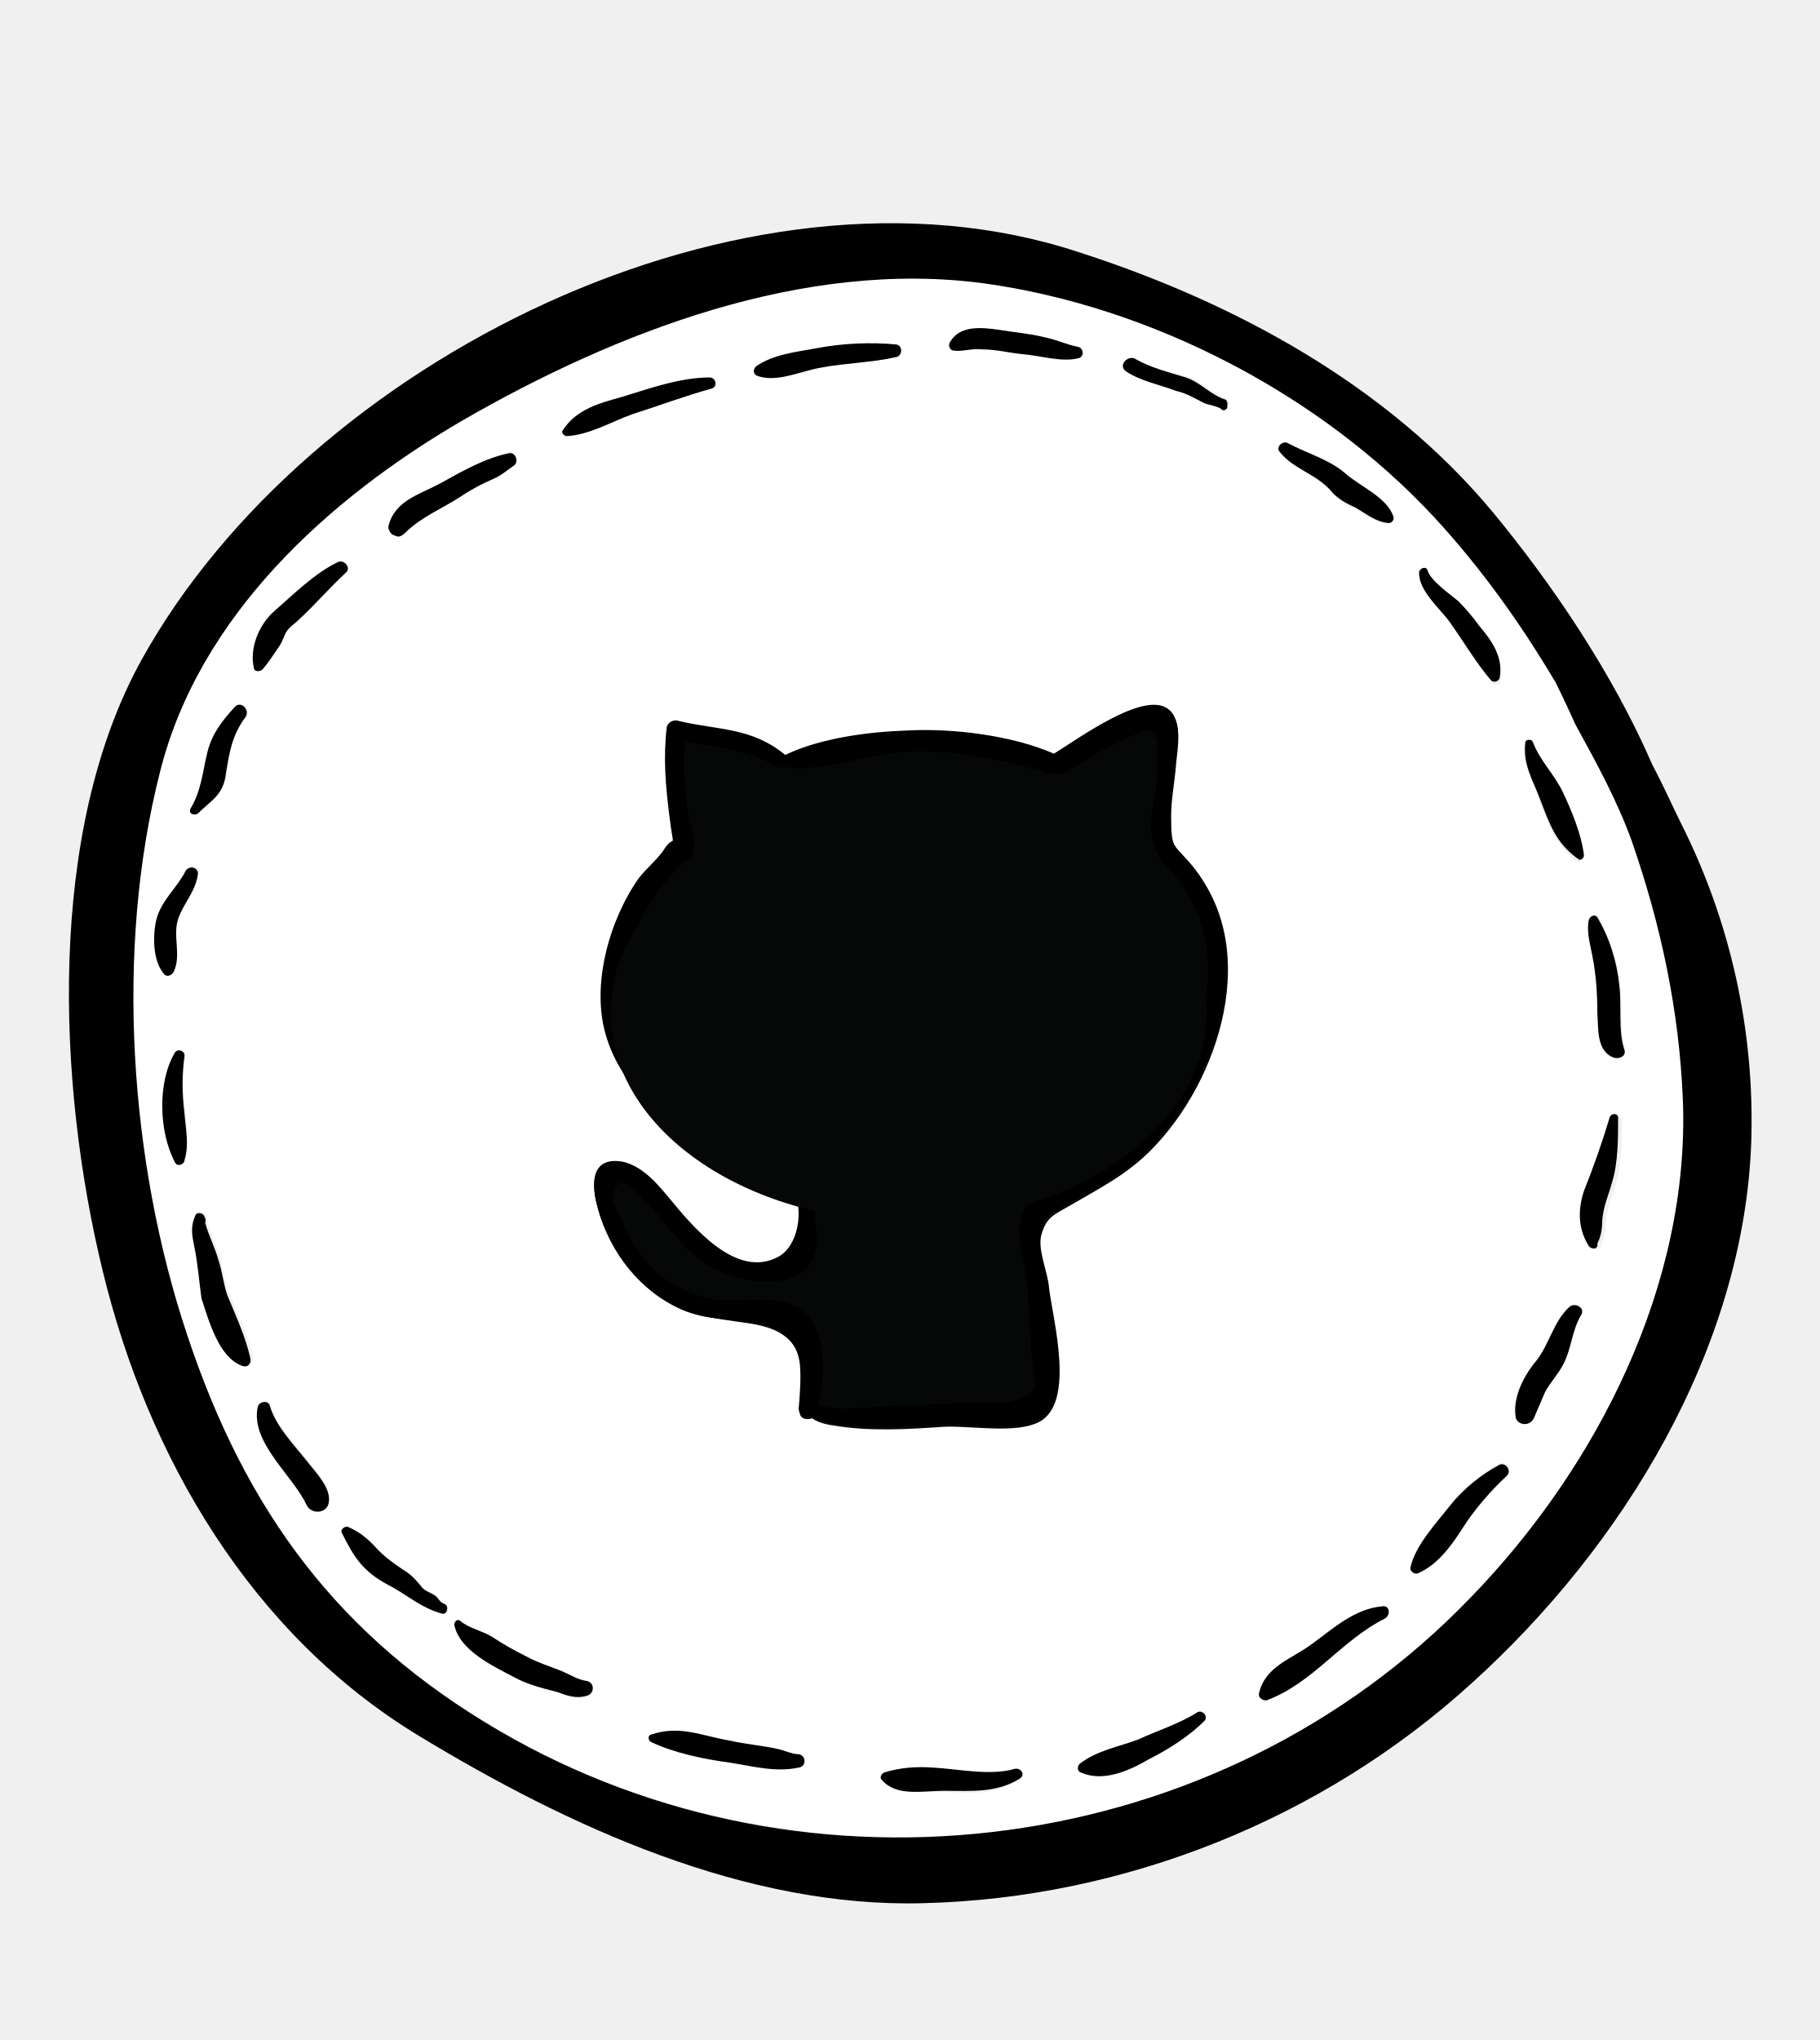
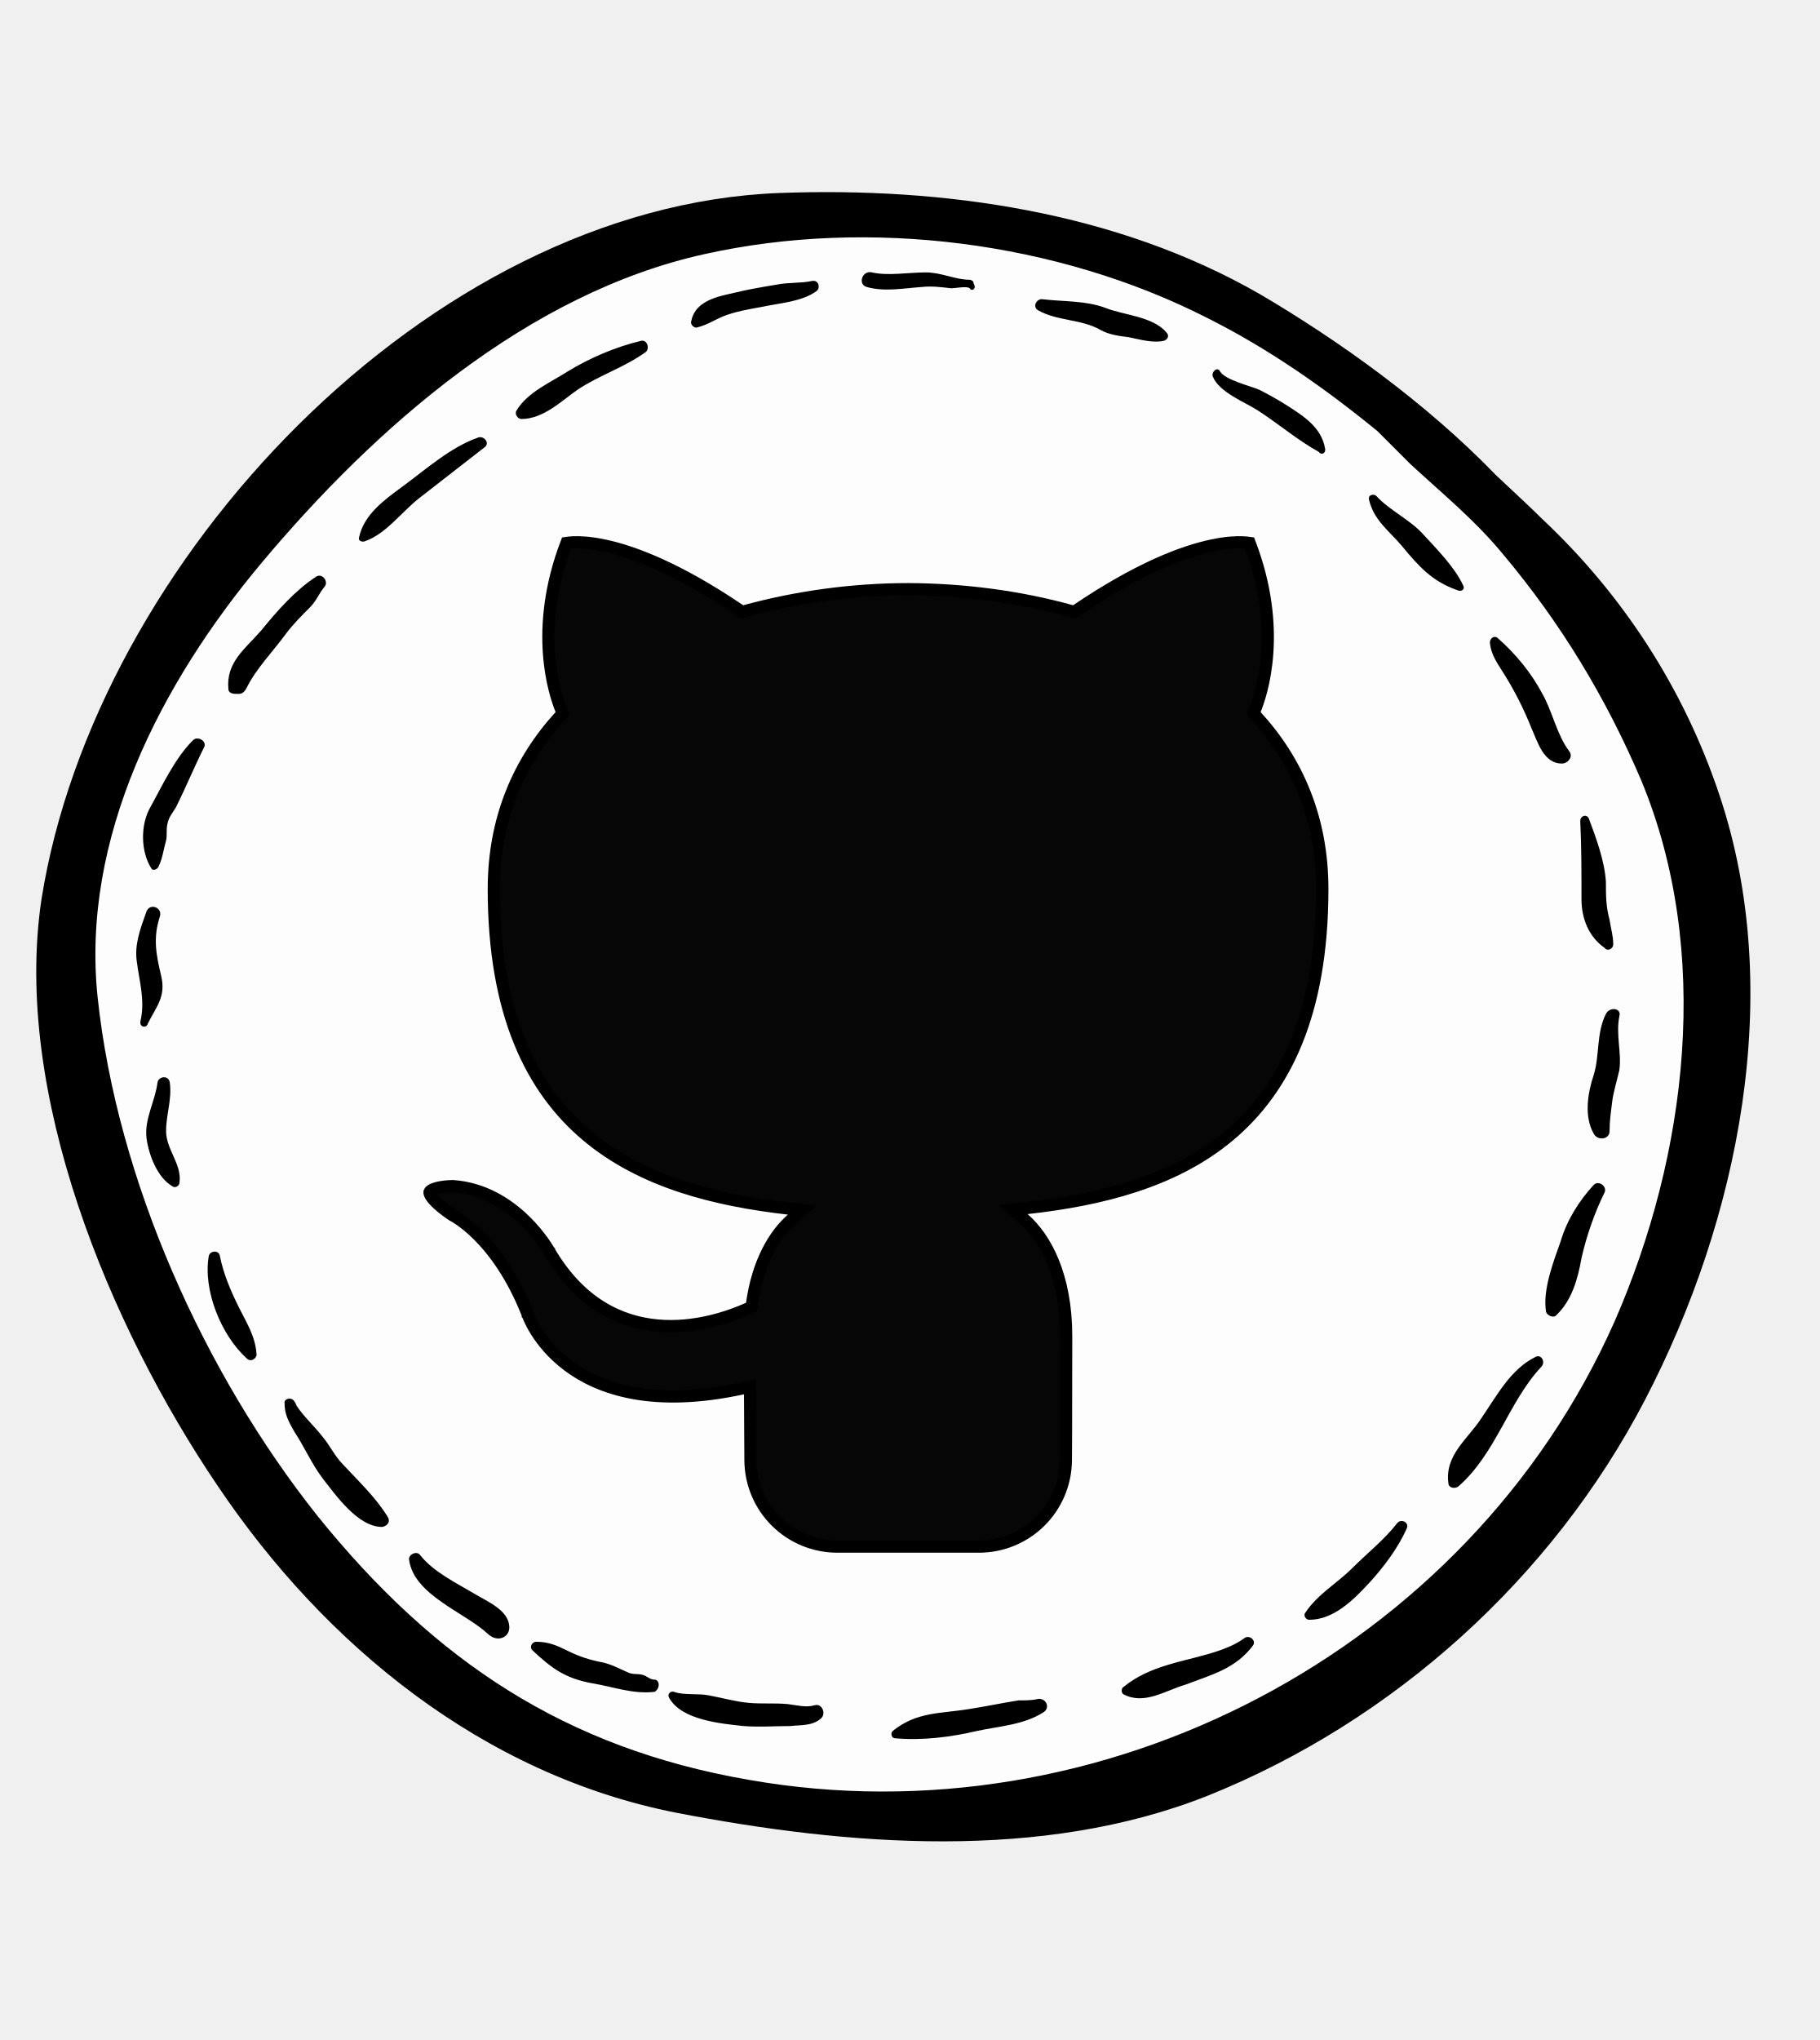
- <svg xmlns="http://www.w3.org/2000/svg" viewBox="0 0 149 167">
-   <style>.st0{fill:#060707}.st1{fill:#FFF}</style>
-   <g id="Слой_2">
-     <g id="XMLID_834_">
-       <ellipse id="XMLID_893_" class="st0" cx="70.8" cy="87.7" rx="46.3" ry="47.1" />
-       <path id="XMLID_866_" class="st1" d="M130.1 75.3c-.2 1.1.1 2 .3 3 .3 1.5.4 3.1.5 4.6.1 1.2-.1 3.1 1.4 3.6.4.2.9-.2.8-.7-.5-1.5-.2-3.6-.4-5.2-.2-1.9-.9-3.9-1.8-5.6-.3-.2-.7 0-.8.3zm-.3 22.3c-.6 1.5-.5 3.1.4 4.5.2.3.7.3.9-.1.3-.7.3-1.2.4-1.9.1-1.1.4-2 .8-3.1.5-1.6.5-3.6.5-5.3 0-.4-.6-.4-.7 0-.8 1.9-1.5 3.9-2.3 5.9zm-5-36.7c-.2 1.8.7 2.9 1.2 4.6.8 2 1.3 3.5 3 5 .2.2.6 0 .5-.3-.2-1.7-1-3.5-1.7-5.1-.7-1.5-1.8-2.7-2.5-4.2.1-.3-.4-.3-.5 0zm.9 50.5c-1 1.2-1.9 2.9-1.7 4.5.1.7 1.1 1 1.4.3l.9-2.1c.4-.9 1-1.5 1.5-2.3.7-1.3.7-2.9 1.5-4.1.4-.6-.5-1-1-.6-1.2 1.1-1.5 3-2.6 4.3zM116.2 47c0 1.4 1.7 2.9 2.5 4 1.2 1.6 2.2 3.4 3.5 4.9.2.2.6.2.7-.2.3-1.8-.7-3-1.7-4.3-.5-.7-1.1-1.4-1.7-2-.6-.6-2.3-1.8-2.5-2.5-.2-.5-.8-.3-.8.1zm-.7 81.3c-.1.3.3.6.6.5 1.6-.7 2.7-2.2 3.6-3.7 1-1.5 2.4-3.2 3.7-4.4.4-.4-.1-1.1-.6-.9-1.5.8-3 2-4.1 3.4-1.1 1.5-2.8 3.3-3.2 5.1zM104.7 37c1.1 1.4 3.1 1.8 4.2 3.2.5.7 1.2 1 1.9 1.4.8.5 1.7 1.1 2.7 1.3.3 0 .6-.2.5-.5-.6-1.7-2.8-2.6-4-3.6-1.3-1.1-3-1.6-4.6-2.4-.4-.4-1 .1-.7.6zm2.7 97.6c-1.6 1.2-3.8 1.8-4.3 4-.1.4.3.6.6.5 3.9-1.4 6.2-4.9 9.7-6.7.5-.2.4-1-.2-1-2.2.3-4 1.9-5.8 3.2zM93.1 29.4c-.7-.4-1.5.5-.8 1 1.2.8 2.8 1.1 4.1 1.5.9.2 1.5.6 2.3 1 .2.1 1.3.3 1.4.5.1.2.5.1.5-.2v-.3c0-.1-.1-.2-.2-.3-1.2-.4-2-1.4-3.2-1.8-1.3-.3-3-.6-4.1-1.4zm-4.7 115c-.2.2-.2.6.1.7 1.9.8 4-.2 5.7-1.1 1.6-.8 3.2-1.9 4.5-3.1.4-.4-.2-1-.6-.7-1.4.8-3.3 1.5-4.8 2.2-1.7.7-3.5 1-4.9 2zM77.7 28c-.1.3.1.6.3.7.8.1 1.5-.1 2.3-.1 1.1 0 2.3.2 3.4.4 1.4.2 3.2.8 4.6.3.4-.1.4-.8-.1-.9-1-.1-1.9-.5-2.8-.8-1.2-.2-2.4-.4-3.7-.6-1.4-.1-3.1-.4-4 1zm-5.5 117.7c1.2 1.4 3.3.9 5 1 2.2.1 4.3.3 6.2-1 .5-.3.1-1-.4-.8-1.9.6-4.7 0-6.7-.1-1.4-.1-2.6 0-4 .4-.2-.1-.3.3-.1.5zM61.9 30c-.3.2-.2.7.2.8 1.6.5 3.5-.4 5.1-.7 2.1-.5 4.2-.4 6.3-.9.4-.2.5-.9-.1-1-2.1-.2-4.4-.1-6.5.3-1.6.3-3.7.5-5 1.5zm-8.6 112.6c2 1 4.3 1.5 6.5 1.7 1.9.2 3.7.8 5.6.4.7-.1.6-1.1-.1-1.1-.4 0-1.1-.3-1.5-.4-1.3-.3-2.7-.5-4-.7-2.4-.5-4.1-1.3-6.5-.5-.3.1-.2.5 0 .6zm-4.5-44.3c.8 3.6 3.1 6.9 6.4 8.6 1.8.9 3.9 1.1 5.9 1.4 2.2.3 4.2 1 4.5 3.6.1 1.1 0 2.5-.1 3.6-.1.6.5.8 1 .6.4.3 1 .5 1.8.6 2.9.5 6.1.3 9 .1 2.2-.1 5.9.6 7.8-.4 3-1.6 1.1-8.4.8-11-.1-1.3-1-3.2-.6-4.4.4-1.4 1.1-1.6 2.3-2.3 2.4-1.4 4.6-2.5 6.6-4.5 5.7-5.7 9.2-16.7 3.3-23.4-1.4-1.6-1.6-1.3-1.6-4 0-1.4.3-2.8.4-4.2.1-1.2.6-3.5-.6-4.4-2-1.4-7.2 2.4-9.3 3.7-3.4-1.5-8.3-2.2-12-1.9-3.1.2-7.1.7-10 2-2.8-2.3-5.5-2-8.8-2.8-.4-.1-.9.1-.9.5-.4 2.4-.1 4.7.2 7.2.4 3.4.5 1.4-.4 2.8-.5.8-1.5 1.6-2.1 2.4-2.4 3.4-4 8.7-2.7 12.8 1.2 3.9 4.5 7 7.9 9.1 1.5.9 3.3 1.5 5.1 2 1.2.3 1.8.2 2.4 1.6.8 1.8.4 4.7-1.3 5.5-3.4 1.8-6.9-2.4-8.8-4.7-1-1.2-2.3-2.8-3.9-3.1-2.4-.7-2.7 1.1-2.3 3zm-2.7-63.1c-.1.2.1.5.3.5 1.9-.1 3.7-1.3 5.5-1.8 2.2-.7 4.3-1.4 6.5-2.1.5-.2.3-.9-.2-.9-2.4 0-4.9.9-7.2 1.6-1.9.6-3.9 1.1-4.9 2.7zM37.2 133c.3 2.1 3.2 3.4 4.9 4.3 1.1.6 2.4.9 3.6 1.3.9.3 1.7.7 2.5.3.6-.2.6-1.2-.1-1.2-.7-.1-1.3-.5-2-.8-1-.4-2-.7-2.9-1.2-1-.5-1.9-1.1-2.8-1.6-.8-.5-1.9-.8-2.6-1.3-.3-.2-.6-.1-.6.2zM36 39.6c-1.7 1-3.7 1.5-4.2 3.5-.1.3.2.5.4.6.1 0 .2.1.3.1.3.1.5-.1.7-.3 1.3-1.2 3-2 4.6-3 .8-.5 1.7-.9 2.6-1.4.7-.3 1.1-.7 1.7-1.1.5-.3.2-1.1-.4-1-1.9.5-3.9 1.6-5.7 2.6zm-8 85.9c.9 2 1.7 3.1 3.7 4.2 1.6.9 2.7 2 4.6 2.4.4.1.6-.6.2-.8-.4-.2-.5-.5-.8-.7-.3-.3-.7-.3-1-.6-.6-.6-.9-1-1.6-1.5-.9-.6-1.7-1.1-2.4-2-.6-.7-1.2-1.1-2.1-1.5-.3-.2-.7.1-.6.5zm-6.9-10.4c-.6 2.9 2.9 5.6 4 8 .4.9 1.6.8 1.8-.2.3-1.2-1-2.5-1.7-3.4-1.1-1.4-2.6-2.9-3.1-4.6-.1-.4-.9-.2-1 .2zM22.4 50c-1.2 1.1-2 3.1-1.7 4.7.1.3.5.3.7.1.5-.5.9-1.2 1.3-1.8.2-.4.3-.8.6-1.2.3-.5.7-.7 1.1-1.1 1.3-1.2 2.5-2.6 3.8-3.8.4-.4-.1-1.1-.6-.9-1.9.9-3.6 2.6-5.2 4zM16 99.4c-.4 1-.3 1.5-.1 2.5.3 1.4.4 2.9.8 4.3.6 1.7 1.4 4.8 3.3 5.5.4.2.8-.2.7-.6-.4-1.8-1.2-3.5-1.9-5.2-.4-.9-.5-1.8-.7-2.8-.3-1.1-.9-2-1.1-3.1 0-.2 0-.3-.1-.6-.4-.2-.8-.3-.9 0zm-.4-33.2c-.2.4.3.6.6.4 1.1-1.1 2.1-1.5 2.4-3.3.2-1.8.4-3.1 1.6-4.6.4-.6-.4-1.3-.9-.8-1 1.1-1.8 2.2-2.2 3.6-.5 1.7-.6 3.3-1.5 4.7zm-1.3 20c-1.4 2.4-1.3 6.5 0 8.9.2.4.8.2.9-.2.4-1.3.1-2.6 0-3.9-.2-1.5-.3-3 0-4.6 0-.4-.6-.6-.9-.2zm-1.5-10.9c-.3 1.3-.3 3.3.6 4.4.2.3.6.2.7-.1.7-1.3-.1-2.9.4-4.4.4-1.3 1.4-2.2 1.6-3.6.1-.6-.7-.8-1-.3-.6 1.4-2 2.4-2.3 4zm2.5 33.9c-4.7-14.2-5.9-31.5-2.2-46C16.3 50.4 26.9 40.8 38 34.4c12.5-7.2 28-13.2 42.7-11.2 13.7 1.8 27.5 9 36.8 19.1 3.8 4.1 7.1 8.7 10 13.6.8 1.6 1.5 3.2 1.6 3.4 1.7 3.1 3.4 6.2 4.6 9.5 2.4 6.9 3.9 13.9 4.2 21.2.6 15.1-7 30.1-17.4 40.8-20.7 21.4-54.1 25.6-79.5 10.9-13.3-7.7-20.9-18-25.7-32.5z" />
-       <path id="XMLID_865_" d="M130.4 78.3c-.2-1.1-.5-2-.3-3 .1-.3.5-.5.7-.2 1 1.7 1.6 3.6 1.8 5.6.2 1.6-.1 3.7.4 5.2.2.5-.3.8-.8.7-1.5-.5-1.3-2.4-1.4-3.6 0-1.6-.1-3.2-.4-4.7z" />
-       <path id="XMLID_864_" d="M130.1 102c-.9-1.4-.9-3-.4-4.5.8-2 1.5-4 2.1-6 .1-.4.7-.4.7 0 0 1.7 0 3.7-.5 5.3-.3 1.1-.7 1.9-.8 3.1 0 .7-.1 1.3-.4 1.9.1.5-.5.5-.7.2z" />
-       <path id="XMLID_863_" d="M124.1 115.9c-.2-1.6.7-3.3 1.7-4.5 1.1-1.4 1.4-3.2 2.7-4.4.4-.4 1.3 0 1 .6-.8 1.3-.8 2.8-1.5 4.1-.4.8-1.1 1.5-1.5 2.3l-.9 2.1c-.4.8-1.5.5-1.5-.2z" />
-       <path id="XMLID_862_" d="M126.1 65.4c-.6-1.6-1.4-2.8-1.2-4.6 0-.3.5-.3.6-.1.6 1.6 1.8 2.7 2.5 4.2s1.5 3.4 1.7 5.1c0 .3-.3.5-.5.3-1.8-1.3-2.3-2.8-3.1-4.9z" />
-       <path id="XMLID_861_" d="M118.7 50.9c-.8-1.1-2.5-2.5-2.5-4 0-.4.6-.6.7-.2.2.8 1.9 2 2.5 2.5.6.6 1.2 1.3 1.7 2 1.1 1.3 2 2.6 1.7 4.3-.1.3-.5.4-.7.2-1.2-1.4-2.2-3.1-3.4-4.8z" />
-       <path id="XMLID_860_" d="M116.1 128.8c-.3.1-.7-.2-.6-.5.4-1.8 2.1-3.6 3.2-5s2.6-2.6 4.1-3.4c.5-.2 1 .5.6.9-1.3 1.2-2.7 2.8-3.7 4.4-.9 1.4-2 2.9-3.6 3.6z" />
-       <path id="XMLID_859_" d="M109 40.2c-1.2-1.4-3.1-1.8-4.2-3.2-.4-.4.3-1 .7-.7 1.5.8 3.3 1.3 4.6 2.4 1.2 1.1 3.5 2 4 3.6.1.3-.2.6-.5.5-1-.1-1.8-.8-2.7-1.3-.7-.3-1.4-.7-1.9-1.3z" />
-       <path id="XMLID_858_" d="M103.1 138.6c.5-2.2 2.7-2.8 4.3-4 1.8-1.3 3.5-2.9 5.8-3.1.6-.1.7.7.2 1-3.6 1.8-5.9 5.3-9.7 6.7-.3 0-.7-.2-.6-.6z" />
-       <path id="XMLID_857_" d="M92.2 30.4c-.7-.5.2-1.4.8-1 1.2.7 2.8 1.1 4.1 1.5 1.2.4 2 1.4 3.2 1.8.1 0 .2.2.2.3v.3c0 .2-.3.4-.5.2-.1-.2-1.2-.4-1.4-.5-.8-.4-1.4-.8-2.3-1-1.3-.5-2.9-.8-4.1-1.6z" />
-       <path id="XMLID_856_" d="M88.5 145.1c-.3-.1-.3-.5-.1-.7 1.4-1.1 3.2-1.4 4.8-2 1.5-.7 3.4-1.3 4.8-2.2.4-.3 1 .3.6.7-1.2 1.2-2.9 2.3-4.5 3.1-1.7 1-3.8 1.9-5.6 1.1z" />
-       <path id="XMLID_855_" d="M78.1 28.7c-.3 0-.5-.4-.3-.7.8-1.4 2.6-1.2 4-1 1.2.2 2.5.3 3.7.6 1 .2 1.8.6 2.8.8.4.1.5.7.1.9-1.4.4-3.2-.2-4.6-.3-1.1-.1-2.2-.4-3.4-.4-.8-.1-1.6.2-2.3.1z" />
-       <path id="XMLID_854_" d="M72.2 145.7c-.2-.2 0-.5.2-.6 1.3-.4 2.6-.5 4-.4 2 .1 4.7.7 6.7.1.5-.1.9.5.4.8-1.9 1.2-4 1-6.2 1-1.8 0-3.9.5-5.1-.9z" />
-       <path id="XMLID_853_" d="M62.1 30.8c-.4-.1-.5-.5-.2-.8 1.4-1 3.4-1.2 5-1.5 2.1-.4 4.4-.5 6.5-.3.5.1.5.8.1 1-2.1.5-4.2.5-6.3.9-1.7.3-3.5 1.2-5.1.7z" />
-       <path id="XMLID_852_" d="M59.8 144.3c-2.2-.3-4.6-.8-6.5-1.7-.2-.1-.3-.5 0-.6 2.4-.8 4.1.1 6.5.5 1.3.3 2.7.4 4 .7.4.1 1.1.4 1.5.4.7 0 .8 1 .1 1.1-1.9.4-3.7-.1-5.6-.4z" />
-       <path id="XMLID_849_" d="M50.2 97.9c-.1.5.4 1.3.6 1.7 1.2 3.2 3.3 5.6 6.8 6.6 2.4.7 5-.3 7.2.6 2.9 1.1 2.9 5.4 2.2 8.1 1 .8 4.7.2 5.8.2 2.2 0 4.4-.2 6.7-.3 1 0 2.4.2 3.4-.1 2.5-.7 1.8-1.5 1.6-3.4-.2-2.4-.2-4.6-.5-7-.2-1.4-.8-3.3-.4-4.6.8-2.5 5.2-3.5 7.2-5 6.8-5.1 11.6-16.5 4.9-23.6-2.6-2.7-.9-5.1-.9-8.7 0-.7.3-2.3-.8-2.6-.4-.1-2.6 1.1-2.9 1.2-1.4.7-2.7 1.5-4 2.3-.3.2-.6.1-.9 0h-.4c-3.9-1.2-8.3-2.1-12.4-1.7-2.9.3-6.1 1.6-9.1 1.2-.2.1-.4.1-.6 0-2.6-1.5-5-1.6-7.6-2.1-.2 1.9 0 3.8.2 5.7.1.9.7 2.1.5 3-.2 1.1-.4.7-1.1 1.4-4.7 4.8-7.1 12.6-2 18.2 1.8 1.9 4.1 3.6 6.5 4.5 1.6.6 3.7.7 5.1 1.6 1.2.8 1.2 1.8 1.3 3.2.1 1.5.7 3.7-.2 5-1.6 2.7-6.6 1.5-8.7.1-2.1-1.4-3.3-3.6-5.1-5.3-.6-.8-2-2.3-2.4-.2zm5 9c-3.3-1.7-5.6-5.1-6.4-8.6-.4-1.9-.1-3.6 2.2-3.2 1.7.4 2.9 1.9 3.9 3.1 1.9 2.3 5.4 6.5 8.8 4.7 1.7-.9 2.1-3.8 1.3-5.5-.6-1.3-1.2-1.2-2.4-1.6-1.7-.5-3.5-1.1-5.1-2-3.4-2-6.8-5.2-7.9-9.1-1.2-4.1.3-9.4 2.7-12.8.6-.8 1.6-1.6 2.1-2.4.9-1.4.8.5.4-2.8-.3-2.4-.5-4.7-.2-7.2.1-.4.6-.6.9-.5 3.3.8 6 .5 8.8 2.8 2.9-1.4 6.9-1.9 10-2 3.7-.2 8.6.4 12 1.9 2.1-1.3 7.3-5.1 9.3-3.7 1.3.9.8 3.3.6 4.4-.1 1.4-.4 2.8-.4 4.2 0 2.7.2 2.4 1.6 4 5.8 6.7 2.4 17.7-3.3 23.4-2 2-4.2 3.1-6.6 4.5-1.2.7-1.9.9-2.3 2.3-.4 1.2.4 3.1.6 4.4.3 2.5 2.2 9.4-.8 11-1.9 1-5.6.3-7.8.4-2.9.2-6.1.4-9-.1-.9-.1-1.4-.3-1.8-.6-.4.2-1 0-1-.6.1-1.1.2-2.5.1-3.6-.3-2.6-2.3-3.2-4.5-3.6-2-.1-4-.2-5.8-1.2z" />
-       <path id="XMLID_848_" d="M46.4 35.7c-.2 0-.5-.3-.3-.5 1.1-1.7 3-2.2 4.8-2.7 2.3-.7 4.8-1.6 7.2-1.6.5 0 .7.7.2.9-2.2.6-4.3 1.4-6.5 2.1-1.7.6-3.5 1.7-5.4 1.8z" />
-       <path id="XMLID_847_" d="M42.1 137.3c-1.7-.9-4.5-2.2-4.9-4.3 0-.3.3-.5.5-.3.7.6 1.8.8 2.6 1.3.9.6 1.8 1.1 2.8 1.6.9.5 1.9.8 2.9 1.2.7.3 1.3.7 2 .8.7.1.7 1 .1 1.2-.9.3-1.7 0-2.5-.3-1.2-.3-2.4-.6-3.5-1.2z" />
-       <path id="XMLID_846_" d="M31.8 43.1c.5-2.1 2.5-2.6 4.2-3.5 1.8-1 3.7-2.1 5.7-2.5.5-.1.8.7.4 1-.6.4-1 .8-1.7 1.1-.9.4-1.7.8-2.6 1.4-1.5 1-3.3 1.7-4.6 3-.2.2-.5.4-.7.3-.1 0-.2-.1-.3-.1-.2-.1-.4-.4-.4-.7z" />
-       <path id="XMLID_845_" d="M31.7 129.7c-2-1.1-2.7-2.2-3.7-4.2-.2-.3.3-.6.5-.5.9.4 1.4.8 2.1 1.5.7.8 1.5 1.4 2.4 2 .7.4 1.1.9 1.6 1.5.3.3.7.4 1 .6.3.2.4.6.8.7.4.2.2.9-.2.8-1.8-.5-2.9-1.6-4.5-2.4z" />
-       <path id="XMLID_844_" d="M25.1 123.2c-1.1-2.4-4.6-5.1-4-8 .1-.5.9-.6 1-.1.5 1.7 2 3.2 3.1 4.6.7.9 2 2.2 1.7 3.4-.2.8-1.4.9-1.8.1z" />
-       <path id="XMLID_843_" d="M20.8 54.7c-.4-1.6.4-3.6 1.7-4.7 1.6-1.4 3.3-3.1 5.2-4 .5-.2 1.1.5.6.9-1.3 1.2-2.5 2.6-3.8 3.8-.4.4-.8.6-1.1 1.1-.2.4-.3.8-.6 1.2-.4.6-.8 1.2-1.3 1.8-.2.2-.7.2-.7-.1z" />
-       <path id="XMLID_842_" d="M15.9 102c-.2-1-.3-1.6.1-2.5.1-.3.6-.2.7 0 .1.3.2.3.1.6.3 1.1.8 2 1.1 3.1.3.9.4 1.9.7 2.8.7 1.7 1.5 3.4 1.9 5.2.1.4-.2.8-.7.6-1.9-.7-2.7-3.7-3.3-5.5-.2-1.4-.3-2.9-.6-4.3z" />
-       <path id="XMLID_841_" d="M16.2 66.6c-.3.2-.8 0-.6-.4.9-1.5 1-3.1 1.4-4.7.4-1.5 1.2-2.5 2.2-3.6.5-.6 1.3.2.9.8-1.1 1.5-1.3 2.8-1.6 4.6-.2 1.8-1.2 2.2-2.3 3.3z" />
-       <path id="XMLID_840_" d="M14.3 95.1c-1.3-2.5-1.4-6.5 0-8.9.2-.4.9-.2.8.3-.2 1.5-.2 3 0 4.6.1 1.3.4 2.6 0 3.9 0 .3-.6.6-.8.1z" />
-       <path id="XMLID_839_" d="M13.4 79.7c-.9-1.1-.9-3.1-.6-4.4.4-1.6 1.7-2.6 2.4-4 .3-.5 1.1-.3 1 .3C16 73 15 74 14.6 75.2c-.5 1.4.3 3-.4 4.4-.2.3-.6.4-.8.1z" />
-       <path id="XMLID_836_" d="M13.1 63.2c-3.7 14.5-2.5 31.9 2.2 46 4.8 14.5 12.4 24.8 25.6 32.5 25.4 14.8 58.9 10.5 79.5-10.9 10.4-10.7 18-25.7 17.4-40.8-.3-7.3-1.8-14.3-4.2-21.2-1.2-3.3-2.9-6.4-4.6-9.5-.1-.2-.8-1.8-1.6-3.4-2.9-4.9-6.2-9.5-10-13.6-9.3-10-23.1-17.2-36.8-19.1-14.8-2-30.2 4-42.7 11.2-11 6.4-21.6 16-24.8 28.8zM8.4 104c-3.7-15.2-4.6-35.9 3.2-50C25.2 29.5 61 11.7 88.2 20.6c12.8 4.1 25.4 10.9 34.1 21.4 4.7 5.7 9.7 13 13 20.6 1 1.9 1.8 3.7 2.3 4.7 4.1 8.1 6.1 17.1 5.8 26.2-.6 16.9-10.5 33.1-22.9 44.3-12.2 11.1-28.4 17.6-44.9 18-14.6.4-29.1-6.3-41.3-13.7-13.7-8.3-22.2-22.8-25.9-38.1z" />
-       <ellipse id="XMLID_835_" class="st0" cx="74.4" cy="82.9" rx="24.4" ry="17.1" />
-     </g>
-   </g>
+ <svg xmlns="http://www.w3.org/2000/svg" width="149" height="167" fill="none">
+   <path d="M72.4 150.2c36.285 0 65.7-29.952 65.7-66.9 0-36.948-29.415-66.9-65.7-66.9-36.285 0-65.7 29.952-65.7 66.9 0 36.948 29.415 66.9 65.7 66.9Z" fill="#FEFDFD" />
+   <path d="M134.7 114.6c7.7-14.8 11.5-33.4 6.1-49.5-2.9-8.7-7.9-16.4-14.5-22.6-.8-.8-2.2-2.1-3.8-3.6-5.8-6-13-11.1-19.3-14.8-11.8-6.8-26-8.8-39.4-8.3C35.1 16.9 7.8 45.9 3.4 73.6c-2.4 15.9 5.6 35 14.4 48 8.8 13.1 21.8 23.7 37.6 26.8 14 2.7 29.9 4 43.5-1.4 15.2-6.1 28.2-17.8 35.8-32.4Zm-73.4 31.1c-15-2.6-25.7-9.7-35.3-21.6-9.3-11.7-16.4-27.5-18-42.4C6.6 68.6 13.2 55.9 21.4 46.1 30.7 35 43.2 24 57.7 20.8c13.5-3 28.9-1 41.1 5.2 5 2.5 9.6 5.7 14 9.3l2.7 2.7c2.6 2.4 5.3 4.6 7.6 7.4 4.7 5.6 8.4 11.7 11.3 18.5 5.8 14 3.8 30.6-2.2 44.3-12 27-42 42.6-70.9 37.5Z" fill="#000" />
+   <path d="M79.8 23.4c0-.1-.1-.2-.1-.3 0-.1-.2-.2-.3-.2-1.2 0-2.3-.6-3.6-.6-1.4 0-3.1.3-4.4 0-.8-.2-1.2 1-.4 1.2 1.4.4 3 .1 4.4 0 .9-.1 1.6 0 2.5.1.3 0 1.3-.2 1.5 0 .2.3.5 0 .4-.2ZM66.9 23.8c.3-.3.1-.9-.4-.8-.9.2-1.9.1-2.9.3-1.2.2-2.4.4-3.6.7-1.4.3-3.1.7-3.4 2.3-.1.3.3.6.5.5.8-.2 1.4-.6 2.1-.9 1-.4 2.2-.6 3.3-.8 1.4-.3 3.2-.4 4.4-1.3ZM47.3 31.9c1.8-1.2 3.8-1.8 5.6-3.1.3-.3.1-1-.4-.9-2.1.5-4.2 1.4-6 2.5-1.4.9-3.3 1.7-4.2 3.2-.2.3.1.7.4.7 1.8 0 3.3-1.5 4.6-2.4ZM34.3 40.8l5.4-4.2c.4-.3 0-.9-.5-.8-2.3.8-4.3 2.6-6.2 4-1.5 1.1-3.2 2.3-3.6 4.2-.1.3.3.4.5.3 1.7-.6 2.9-2.3 4.4-3.5ZM20.2 56.3c.8-1.6 2.1-2.9 3.2-4.4.6-.8 1.3-1.5 2-2.2.5-.5.7-1.1 1.2-1.7.3-.4-.2-1.1-.7-.8-1.7 1.1-3.2 2.8-4.5 4.4-1.3 1.5-2.9 2.6-2.7 4.8 0 .3.3.4.6.4h.3c.3 0 .5-.3.6-.5ZM13 70.9c.3-.6.4-1.4.6-2.1.1-.4 0-.9.1-1.3.1-.6.4-.9.7-1.4.8-1.6 1.5-3.3 2.3-4.9.3-.5-.5-1-.9-.6-1.5 1.5-2.5 3.7-3.5 5.5-.8 1.4-.8 3.6.1 5 .1.2.5.1.6-.2ZM12.1 83.8c.7-1.4 1.5-2.2 1.1-3.9-.4-1.7-.7-3.1-.1-4.9.2-.7-.8-1.1-1.1-.4-.5 1.4-1 2.7-.8 4.1.2 1.6.7 3.2.3 4.9-.1.5.5.6.6.2ZM95.5 27.2c-1.1-1.3-3.5-1.4-5-2-1.6-.6-3.4-.5-5.1-.7-.5-.1-.9.6-.4.9 1.6.9 3.5.7 5.1 1.6.7.4 1.5.5 2.3.6 1 .2 2 .5 2.9.3.3-.1.5-.4.2-.7ZM108.5 36.7c-.3-1.7-1.7-2.6-3.1-3.5-.8-.5-1.5-.9-2.3-1.3-.7-.3-2.8-.8-3.2-1.5-.2-.4-.7 0-.6.4.5 1.3 2.6 2.1 3.7 2.8 1.7 1.1 3.2 2.4 5 3.4.2.3.6.1.5-.3ZM119.8 47.9c-.7-1.5-2.2-3-3.3-4.2-1.1-1.2-2.7-1.9-3.8-3.1-.2-.2-.7-.1-.6.3.4 1.7 1.6 2.5 2.7 3.8 1.4 1.7 2.5 2.9 4.5 3.6.4.2.7-.1.5-.4ZM128.5 61.5c-1-1.3-1.4-3.3-2.2-4.7-.9-1.7-2.2-3.3-3.7-4.6-.3-.2-.6.1-.6.4.1 1.1.7 1.8 1.3 2.8.8 1.3 1.5 2.7 2.1 4.2.5 1.1 1 3 2.6 2.9.5-.1.8-.6.5-1ZM132.1 77.3c0-.7-.2-1.3-.3-2-.3-1.1-.3-2-.3-3.1-.1-1.7-.8-3.6-1.4-5.2-.2-.4-.7-.2-.7.2.1 2.1.1 4.2.1 6.4 0 1.6.6 3.1 1.9 4 .2.3.7.1.7-.3ZM131.8 92.6c0-.8.1-1.5.2-2.3.1-.9.4-1.8.6-2.7.2-1.4-.3-2.9 0-4.4.2-.7-.8-.8-1.1-.2-.8 1.6-.5 3.4-1 5-.5 1.5-.8 3.4 0 4.8.3.6 1.3.5 1.3-.2ZM127.4 107.7c1.3-1.2 1.8-3 2.1-4.7.4-1.8 1.1-3.8 1.9-5.4.2-.5-.5-1-.9-.6-1.2 1.3-2.2 2.9-2.7 4.6-.6 1.7-1.5 4-1.2 5.8.1.3.6.5.8.3ZM126.2 111.9c.4-.4 0-1.1-.5-.8-2 1-3.1 3.1-4.4 5-1.1 1.7-3 3-2.7 5.3 0 .4.5.5.8.3 3.1-2.7 4.1-6.9 6.8-9.8ZM112.1 129.6c1.2-1.3 2.4-2.9 3.1-4.5.2-.5-.5-.8-.8-.4-1 1.3-2.5 2.5-3.7 3.7-1.2 1.2-2.8 2.1-3.8 3.6-.2.2 0 .6.3.6 2 0 3.6-1.6 4.9-3ZM102.6 134.7c.3-.4-.3-.9-.7-.6-1.6 1.2-4.4 1.6-6.3 2.2-1.3.4-2.5.9-3.6 1.8-.2.1-.2.5 0 .6 1.7.9 3.4-.3 5.1-.8 2.1-.8 4.1-1.3 5.5-3.2ZM84.9 139.1c-.4.1-1.1.1-1.5.1-1.3.2-2.7.5-4 .7-2.4.4-4.3.2-6.3 1.8-.2.2-.1.6.2.6 2.2.2 4.6-.1 6.7-.6 1.9-.4 3.8-.5 5.4-1.5.7-.4.2-1.3-.5-1.1ZM67.2 140.7c.5-.4.1-1.3-.5-1.1-.7.2-1.4 0-2.2-.1-1.1-.1-2.1 0-3.2-.1s-2.1-.4-3.2-.6c-.9-.2-2.1 0-2.9-.3-.3-.1-.6.2-.4.5 1 1.8 4.2 2.1 6.1 2.3 1.3.1 2.5 0 3.8 0 .9-.1 1.8 0 2.5-.6ZM53.6 137.5c-.4 0-.6-.3-1-.4-.4-.1-.8 0-1.2-.2-.7-.3-1.2-.6-2-.8-1.1-.2-2-.5-3-1-.8-.4-1.5-.7-2.5-.7-.3 0-.6.4-.3.7 1.6 1.5 2.7 2.3 4.9 2.7 1.8.3 3.3.9 5.1.7.5-.3.4-1 0-1ZM14.7 96.8c.2-1.5-1.1-2.7-1.1-4.2 0-1.4.5-2.6.3-4-.1-.6-.9-.5-1 0-.2 1.6-1.1 3-.9 4.6.2 1.4.9 3.2 2.1 3.9.2.2.6 0 .6-.3ZM21 110.8c-.1-1.4-.8-2.5-1.4-3.7-.7-1.4-1.3-2.8-1.6-4.3-.1-.5-.8-.4-.9 0-.5 2.8 1 6.5 3.1 8.4.4.4.9-.1.8-.4ZM31.7 124.1c-1-1.6-2.4-2.9-3.6-4.2-.7-.7-1.1-1.6-1.7-2.3-.7-.9-1.5-1.6-2.1-2.5-.1-.2-.1-.3-.3-.5-.2-.2-.7-.1-.7.2 0 1 .3 1.5.8 2.4.8 1.2 1.4 2.6 2.3 3.8 1.1 1.4 2.9 4 4.9 4 .5-.1.7-.5.4-.9ZM41.7 133.1c-.1-1.3-1.8-2-2.8-2.6-1.5-.9-3.4-1.8-4.5-3.2-.3-.4-1 0-.9.4.4 2.9 4.6 4.3 6.5 6.1.8.7 1.8.2 1.7-.7Z" fill="#000" />
+   <path d="M68.59 126.609h-.002c-1.882.006-3.689-.733-5.027-2.057-1.337-1.323-2.096-3.123-2.109-5.004l-.03-5.409-.004-.617-.603.131c-7.387 1.607-11.777.029-14.31-1.87-1.275-.956-2.1-2.008-2.606-2.818-.253-.405-.424-.748-.532-.987-.054-.12-.092-.213-.115-.274-.003-.009-.006-.017-.009-.024-.007-.019-.013-.034-.016-.044l-.005-.015-.001-.001-0-.001h-0l-.004-.013-.005-.013c-1.253-3.181-2.789-5.212-4.028-6.453-.619-.62-1.162-1.042-1.556-1.311-.197-.135-.357-.231-.47-.295-.057-.032-.102-.056-.134-.073-.006-.003-.011-.006-.016-.008-1.198-.824-1.667-1.372-1.799-1.688-.056-.133-.034-.181-.03-.192l0-.001c.011-.025.049-.082.173-.152.258-.147.675-.236 1.082-.28.193-.021.367-.031.492-.035.062-.002.112-.003.146-.003l.035-0c2.54.182 4.496 1.489 5.834 2.782.668.645 1.175 1.281 1.513 1.754.169.236.296.431.379.565.042.067.073.119.092.153.01.017.017.03.022.038l.005.008.001.001-0.0.001.006.01c2.489 4.267 5.791 5.821 8.887 6.098 3.062.274 5.875-.703 7.447-1.407l.253-.113.038-.275c.471-3.389 1.823-5.651 3.261-6.909l.852-.745-1.125-.128c-5.962-.678-11.986-2.161-16.518-5.976-4.508-3.794-7.618-9.963-7.618-20.187 0-5.759 2.056-10.451 5.429-14.143l.214-.234-.121-.293c-.522-1.27-2.3-6.508.428-13.653.122-.019.296-.04.523-.05.541-.025 1.388.008 2.559.255 2.344.494 5.994 1.845 11.108 5.307l.19.129.222-.06c4.359-1.186 8.855-1.79 13.372-1.798 4.539.019 9.113.611 13.378 1.797l.223.062.192-.13c5.11-3.462 8.756-4.813 11.097-5.307 1.17-.247 2.015-.28 2.555-.255.227.01.401.031.523.05 2.735 7.149.957 12.387.435 13.653l-.121.294.215.234c3.376 3.686 5.421 8.382 5.421 14.142 0 10.251-3.116 16.415-7.633 20.195-4.541 3.801-10.578 5.261-16.554 5.926l-1.136.126.863.749c1.801 1.561 3.485 4.689 3.485 9.612 0 3.61-.007 6.151-.013 7.789-.003.82-.007 1.413-.009 1.802-.001.194-.002.337-.003.432l-.001.105-0.0.026-0.0.007v.003c-.013 1.881-.77 3.68-2.106 5.004-1.336 1.323-3.142 2.065-5.022 2.061H68.59Z" fill="#060606" stroke="#000" />
</svg>
